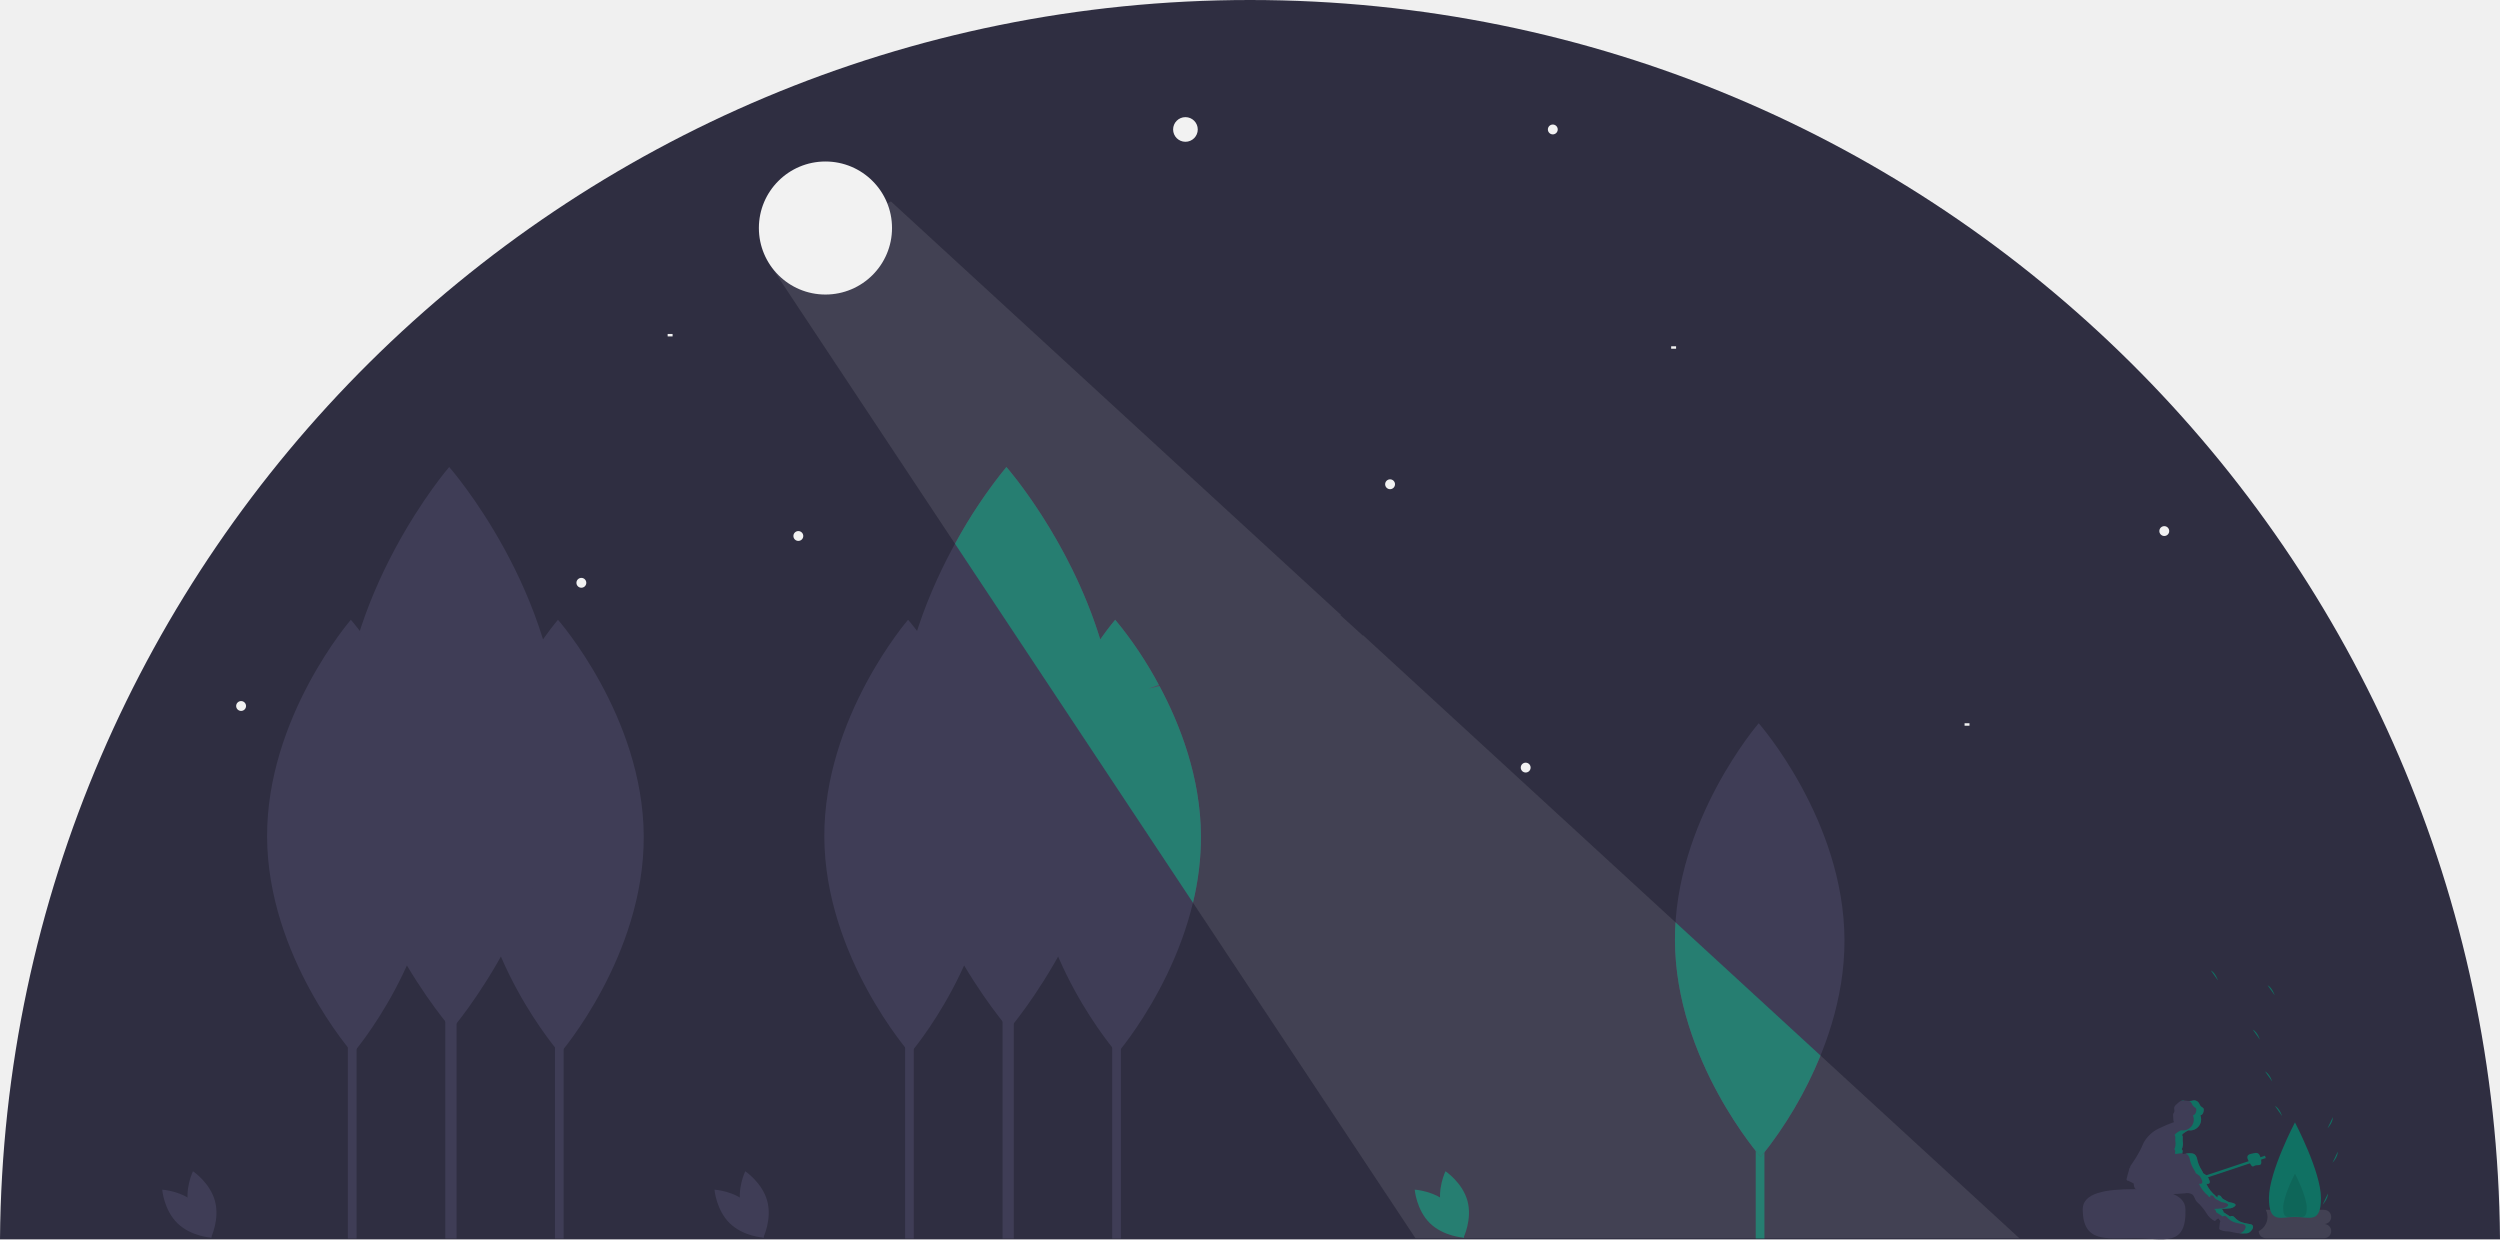
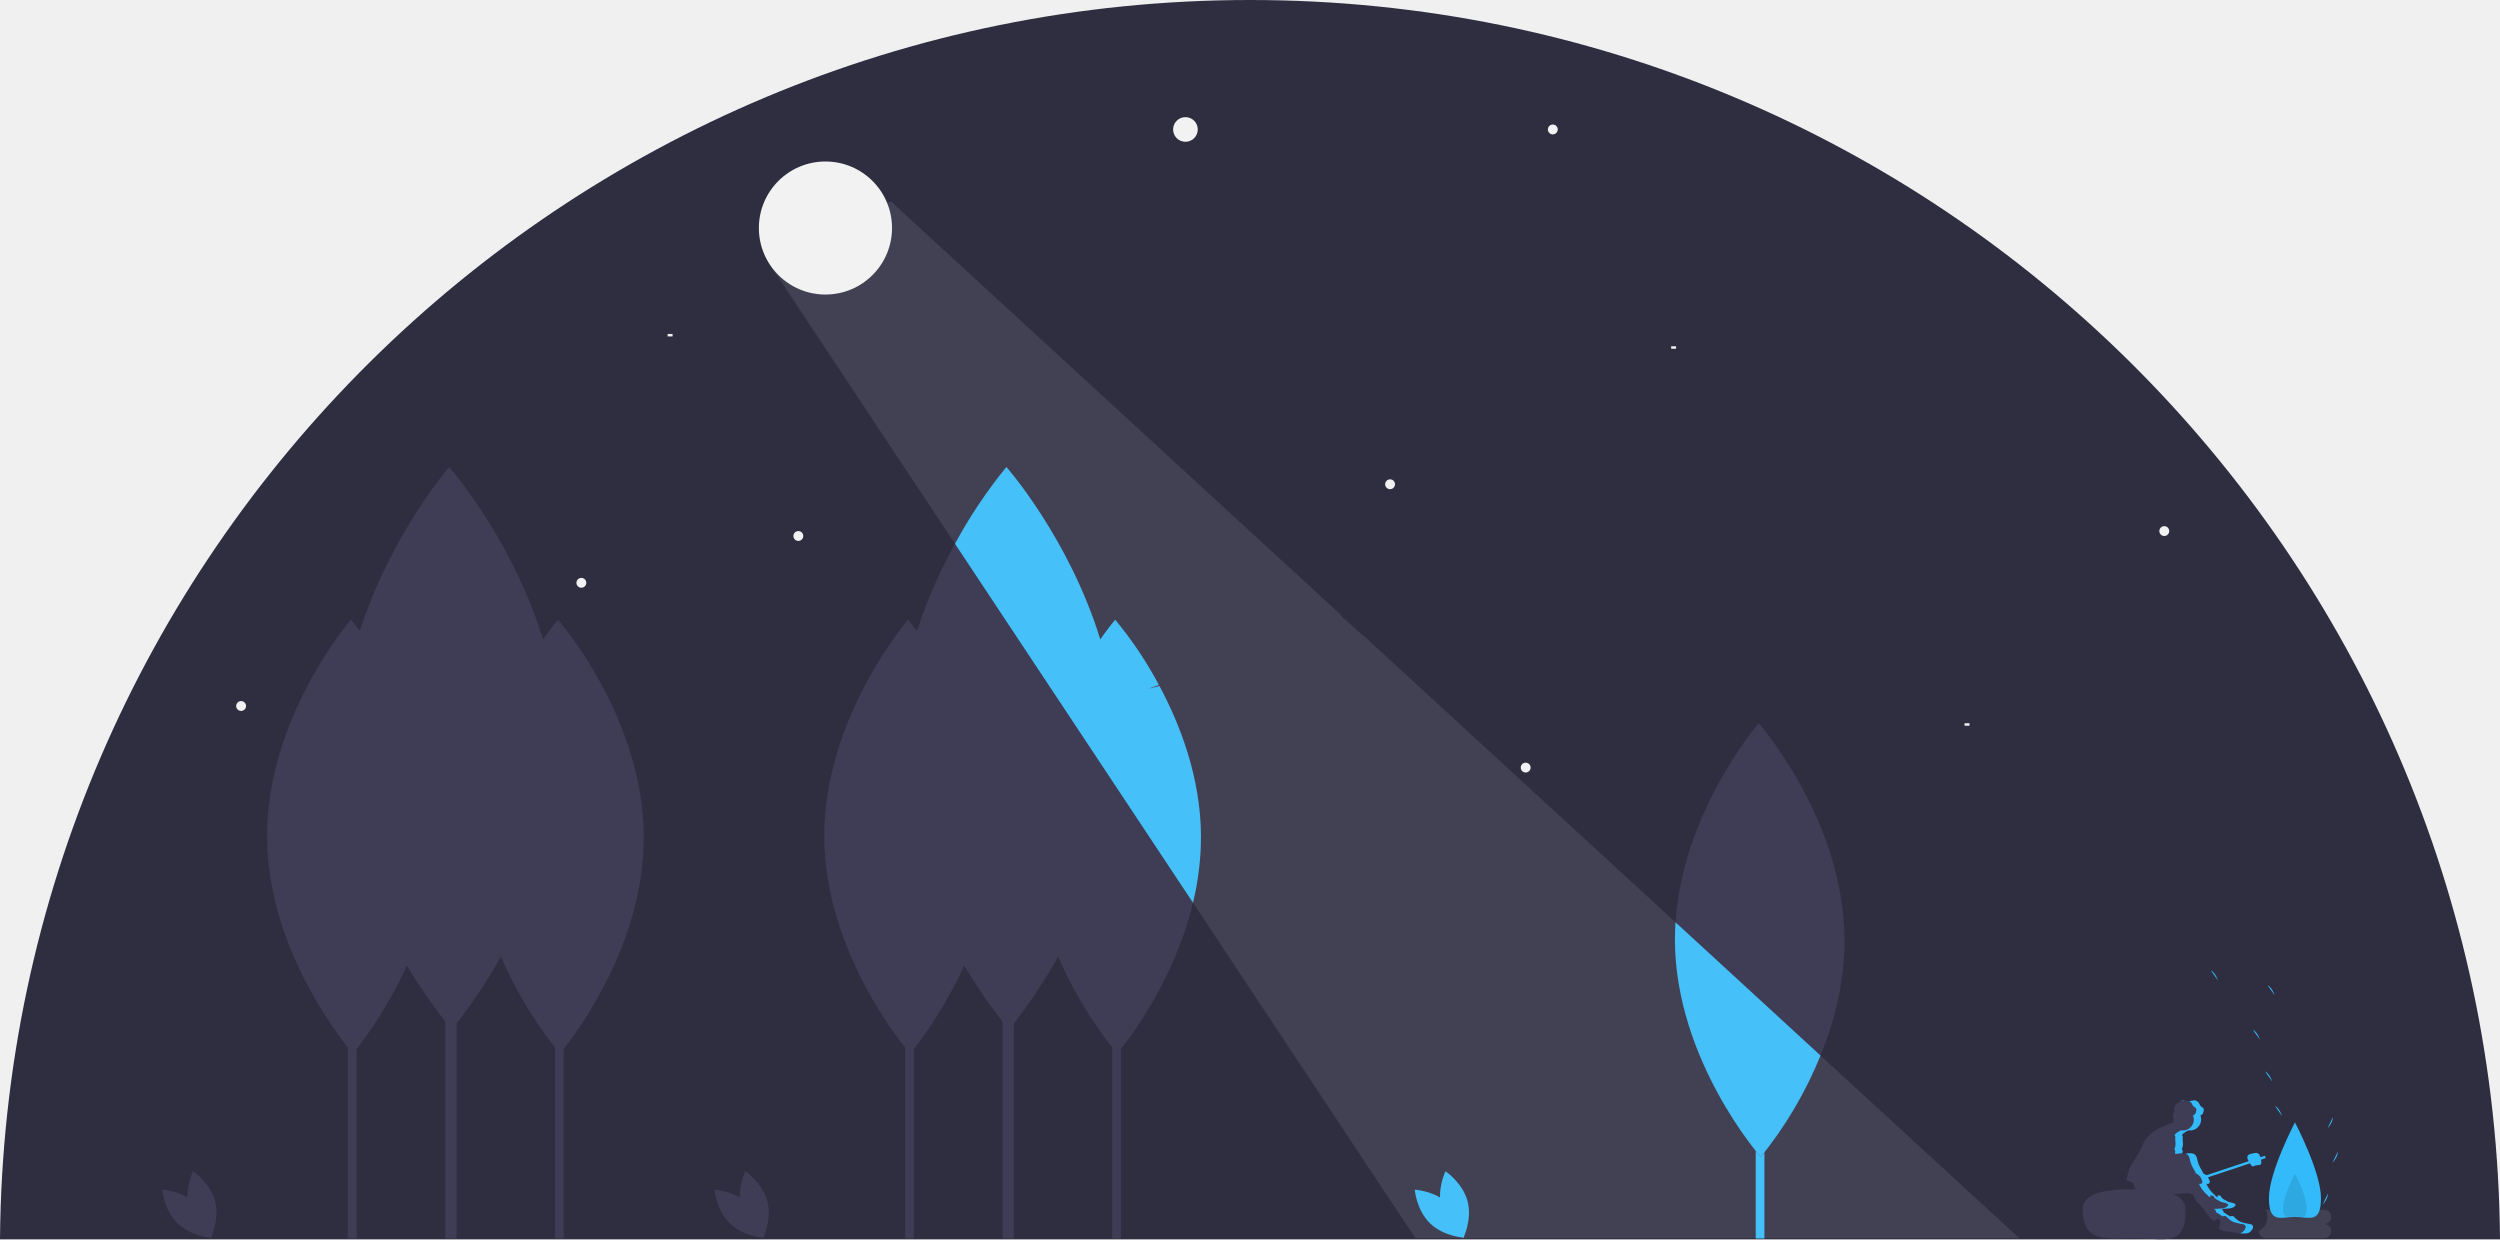
<svg xmlns="http://www.w3.org/2000/svg" width="234" height="116" viewBox="0 0 234 116" fill="none">
  <g clip-path="url(#clip0_467_109)">
    <path d="M117 0C52.688 0 0.496 51.85 0 116H234C233.504 51.85 181.312 0 117 0Z" fill="#2F2E41" />
    <path d="M110.957 13.271C111.594 13.271 112.111 12.754 112.111 12.117C112.111 11.481 111.594 10.964 110.957 10.964C110.319 10.964 109.803 11.481 109.803 12.117C109.803 12.754 110.319 13.271 110.957 13.271Z" fill="#F2F2F2" />
    <path d="M74.724 50.63C74.979 50.63 75.186 50.424 75.186 50.169C75.186 49.914 74.979 49.708 74.724 49.708C74.469 49.708 74.263 49.914 74.263 50.169C74.263 50.424 74.469 50.63 74.724 50.63Z" fill="#F2F2F2" />
    <path d="M142.804 72.308C143.059 72.308 143.266 72.102 143.266 71.847C143.266 71.593 143.059 71.386 142.804 71.386C142.549 71.386 142.343 71.593 142.343 71.847C142.343 72.102 142.549 72.308 142.804 72.308Z" fill="#F2F2F2" />
    <path d="M22.567 66.543C22.822 66.543 23.029 66.336 23.029 66.082C23.029 65.827 22.822 65.62 22.567 65.62C22.312 65.62 22.105 65.827 22.105 66.082C22.105 66.336 22.312 66.543 22.567 66.543Z" fill="#F2F2F2" />
    <path d="M202.577 50.169C202.832 50.169 203.038 49.963 203.038 49.708C203.038 49.453 202.832 49.247 202.577 49.247C202.322 49.247 202.115 49.453 202.115 49.708C202.115 49.963 202.322 50.169 202.577 50.169Z" fill="#F2F2F2" />
    <path d="M54.416 55.012C54.671 55.012 54.877 54.806 54.877 54.551C54.877 54.296 54.671 54.09 54.416 54.09C54.161 54.09 53.954 54.296 53.954 54.551C53.954 54.806 54.161 55.012 54.416 55.012Z" fill="#F2F2F2" />
    <path d="M130.111 45.788C130.366 45.788 130.573 45.581 130.573 45.326C130.573 45.072 130.366 44.865 130.111 44.865C129.856 44.865 129.649 45.072 129.649 45.326C129.649 45.581 129.856 45.788 130.111 45.788Z" fill="#F2F2F2" />
    <path d="M145.342 12.579C145.597 12.579 145.804 12.372 145.804 12.117C145.804 11.863 145.597 11.656 145.342 11.656C145.088 11.656 144.881 11.863 144.881 12.117C144.881 12.372 145.088 12.579 145.342 12.579Z" fill="#F2F2F2" />
    <path d="M49.339 66.543H48.877V66.774H49.339V66.543Z" fill="#F2F2F2" />
    <path d="M62.954 31.259H62.492V31.489H62.954V31.259Z" fill="#F2F2F2" />
    <path d="M96.186 57.549H95.725V57.779H96.186V57.549Z" fill="#F2F2F2" />
    <path d="M184.344 67.696H183.883V67.927H184.344V67.696Z" fill="#F2F2F2" />
    <path d="M156.881 32.412H156.42V32.642H156.881V32.412Z" fill="#F2F2F2" />
    <path d="M52.758 83.871H51.946V115.927H52.758V83.871Z" fill="#3F3D56" />
    <path d="M60.254 78.27C60.306 89.479 52.413 98.603 52.413 98.603C52.413 98.603 44.438 89.552 44.386 78.343C44.334 67.134 52.226 58.01 52.226 58.01C52.226 58.01 60.202 67.061 60.254 78.27Z" fill="#3F3D56" />
    <path d="M42.734 74.367H41.682V115.927H42.734V74.367Z" fill="#3F3D56" />
    <path d="M52.451 69.978C52.518 84.51 42.286 96.338 42.286 96.338C42.286 96.338 31.946 84.605 31.879 70.073C31.812 55.54 42.044 43.712 42.044 43.712C42.044 43.712 52.384 55.445 52.451 69.978Z" fill="#3F3D56" />
-     <path d="M165.149 83.871H164.337V115.927H165.149V83.871Z" fill="#107163" />
+     <path d="M165.149 83.871H164.337V115.927H165.149V83.871Z" fill="#32BAFA" />
    <path d="M172.643 87.956C172.695 99.165 164.803 108.289 164.803 108.289C164.803 108.289 156.827 99.238 156.776 88.029C156.724 76.82 164.616 67.696 164.616 67.696C164.616 67.696 172.592 76.746 172.643 87.956Z" fill="#3F3D56" />
    <path d="M33.373 83.871H32.56V115.927H33.373V83.871Z" fill="#3F3D56" />
    <path d="M40.868 78.27C40.92 89.479 33.028 98.603 33.028 98.603C33.028 98.603 25.052 89.552 25 78.343C24.949 67.134 32.84 58.01 32.84 58.01C32.84 58.01 40.816 67.061 40.868 78.27Z" fill="#3F3D56" />
    <path d="M104.915 83.871H104.103V115.927H104.915V83.871Z" fill="#3F3D56" />
    <path d="M112.41 78.27C112.462 89.479 104.57 98.603 104.57 98.603C104.57 98.603 96.594 89.552 96.542 78.343C96.49 67.134 104.383 58.01 104.383 58.01C104.383 58.01 112.358 67.061 112.41 78.27Z" fill="#3F3D56" />
    <path d="M94.891 74.367H93.838V115.927H94.891V74.367Z" fill="#3F3D56" />
    <path d="M104.607 69.978C104.674 84.51 94.443 96.338 94.443 96.338C94.443 96.338 84.103 84.605 84.035 70.073C83.969 55.54 94.2 43.712 94.2 43.712C94.2 43.712 104.54 55.445 104.607 69.978Z" fill="#3F3D56" />
    <path d="M85.529 83.871H84.717V115.927H85.529V83.871Z" fill="#3F3D56" />
    <path d="M93.024 78.27C93.076 89.479 85.184 98.603 85.184 98.603C85.184 98.603 77.208 89.552 77.156 78.343C77.105 67.134 84.997 58.01 84.997 58.01C84.997 58.01 92.973 67.061 93.024 78.27Z" fill="#3F3D56" />
-     <path d="M170.399 98.799L156.829 86.33C156.792 86.89 156.773 87.457 156.776 88.029C156.827 99.238 164.803 108.289 164.803 108.289C167.125 105.418 169.011 102.22 170.399 98.799Z" fill="#107163" />
+     <path d="M170.399 98.799L156.829 86.33C156.792 86.89 156.773 87.457 156.776 88.029C156.827 99.238 164.803 108.289 164.803 108.289C167.125 105.418 169.011 102.22 170.399 98.799Z" fill="#32BAFA" />
    <path d="M69.383 113.067C69.848 114.785 71.44 115.849 71.44 115.849C71.44 115.849 72.279 114.128 71.814 112.41C71.349 110.693 69.756 109.629 69.756 109.629C69.756 109.629 68.918 111.35 69.383 113.067Z" fill="#3F3D56" />
    <path d="M70.066 112.699C71.341 113.94 71.497 115.848 71.497 115.848C71.497 115.848 69.585 115.743 68.309 114.502C67.033 113.261 66.877 111.353 66.877 111.353C66.877 111.353 68.79 111.457 70.066 112.699Z" fill="#3F3D56" />
-     <path d="M134.925 113.067C135.39 114.785 136.982 115.849 136.982 115.849C136.982 115.849 137.821 114.128 137.356 112.41C136.891 110.693 135.298 109.629 135.298 109.629C135.298 109.629 134.46 111.35 134.925 113.067Z" fill="#107163" />
-     <path d="M135.608 112.699C136.883 113.94 137.039 115.848 137.039 115.848C137.039 115.848 135.127 115.743 133.851 114.502C132.575 113.261 132.419 111.353 132.419 111.353C132.419 111.353 134.332 111.457 135.608 112.699Z" fill="#107163" />
+     <path d="M134.925 113.067C135.39 114.785 136.982 115.849 136.982 115.849C136.982 115.849 137.821 114.128 137.356 112.41C136.891 110.693 135.298 109.629 135.298 109.629C135.298 109.629 134.46 111.35 134.925 113.067Z" fill="#32BAFA" />
+     <path d="M135.608 112.699C136.883 113.94 137.039 115.848 137.039 115.848C137.039 115.848 135.127 115.743 133.851 114.502C132.575 113.261 132.419 111.353 132.419 111.353C132.419 111.353 134.332 111.457 135.608 112.699Z" fill="#32BAFA" />
    <path d="M17.688 113.067C18.153 114.785 19.746 115.849 19.746 115.849C19.746 115.849 20.585 114.128 20.12 112.41C19.655 110.693 18.062 109.629 18.062 109.629C18.062 109.629 17.223 111.35 17.688 113.067Z" fill="#3F3D56" />
    <path d="M18.371 112.699C19.647 113.94 19.803 115.848 19.803 115.848C19.803 115.848 17.89 115.743 16.614 114.502C15.338 113.261 15.183 111.353 15.183 111.353C15.183 111.353 17.095 111.457 18.371 112.699Z" fill="#3F3D56" />
-     <path d="M89.389 50.899L111.661 84.491C112.159 82.454 112.41 80.366 112.41 78.27C112.384 72.804 110.475 67.852 108.525 64.212L107.495 64.467L108.464 64.098C107.315 61.934 105.948 59.894 104.382 58.01C104.382 58.01 103.814 58.667 102.984 59.845C100.058 50.36 94.2 43.712 94.2 43.712C92.372 45.95 90.761 48.356 89.389 50.899Z" fill="#107163" />
+     <path d="M89.389 50.899L111.661 84.491C112.159 82.454 112.41 80.366 112.41 78.27C112.384 72.804 110.475 67.852 108.525 64.212L107.495 64.467L108.464 64.098C107.315 61.934 105.948 59.894 104.382 58.01C104.382 58.01 103.814 58.667 102.984 59.845C100.058 50.36 94.2 43.712 94.2 43.712C92.372 45.95 90.761 48.356 89.389 50.899Z" fill="#32BAFA" />
    <path opacity="0.1" d="M217.538 114.567C217.714 114.567 217.883 114.498 218.008 114.373C218.133 114.249 218.202 114.08 218.202 113.904C218.202 113.728 218.133 113.559 218.008 113.435C217.883 113.31 217.714 113.24 217.538 113.24H212.078C212.254 113.592 212.283 114 212.159 114.373C212.034 114.746 211.766 115.055 211.414 115.231C211.414 115.407 211.484 115.576 211.609 115.7C211.733 115.825 211.902 115.895 212.078 115.895H217.538C217.714 115.895 217.883 115.825 218.008 115.7C218.133 115.576 218.202 115.407 218.202 115.231C218.202 115.055 218.133 114.886 218.008 114.762C217.883 114.637 217.714 114.567 217.538 114.567Z" fill="#F2F2F2" />
    <path d="M204.56 113.198C204.653 116.817 202.462 115.895 199.807 115.895C197.151 115.895 194.96 116.356 194.942 113.198C194.934 111.643 197.111 111.305 199.767 111.305C202.423 111.305 204.52 111.644 204.56 113.198Z" fill="#3F3D56" />
    <path d="M210.774 114.629C210.731 114.606 210.684 114.591 210.636 114.584C210.395 114.546 210.156 114.495 209.921 114.432C209.684 114.367 209.467 114.247 209.288 114.08C209.221 114.001 209.146 113.93 209.065 113.866C209.023 113.835 208.974 113.816 208.922 113.813C208.871 113.809 208.819 113.82 208.774 113.845C208.765 113.853 208.756 113.861 208.748 113.87C208.715 113.848 208.682 113.826 208.649 113.804C208.474 113.689 208.297 113.575 208.119 113.462L208.112 113.457C208.117 113.429 208.118 113.401 208.113 113.373C208.082 113.281 208.019 113.203 207.936 113.154C208.165 113.151 208.395 113.13 208.623 113.106C208.84 113.11 209.049 113.028 209.206 112.879C209.229 112.853 209.244 112.82 209.246 112.785C209.247 112.713 209.173 112.666 209.106 112.639C209.018 112.603 208.926 112.576 208.833 112.558C208.767 112.549 208.702 112.535 208.638 112.518C208.582 112.497 208.527 112.471 208.475 112.441C208.362 112.378 208.249 112.316 208.136 112.254C208.088 112.231 208.044 112.2 208.006 112.164C207.948 112.103 207.923 112.017 207.864 111.957C207.81 111.902 207.592 111.83 207.561 111.943C207.548 111.987 207.595 112.036 207.601 112.086C207.526 112.039 207.447 111.996 207.367 111.958C207.371 111.948 207.377 111.939 207.381 111.928C207.006 111.628 206.709 111.244 206.513 110.806C206.547 110.807 206.58 110.809 206.614 110.808C206.671 110.814 206.728 110.8 206.776 110.769C206.796 110.751 206.812 110.728 206.822 110.703C206.832 110.678 206.836 110.651 206.834 110.625C206.83 110.571 206.817 110.519 206.795 110.469C206.747 110.322 206.671 110.185 206.571 110.067C206.473 109.973 206.362 109.894 206.241 109.833L206.222 109.822C206.214 109.797 206.206 109.772 206.196 109.748C206.123 109.596 206.041 109.45 205.949 109.309C205.821 109.073 205.726 108.82 205.667 108.558C205.646 108.398 205.584 108.246 205.489 108.116C205.313 107.922 205.011 107.927 204.751 107.956C204.602 107.973 204.454 107.995 204.306 108.018C204.305 108.015 204.305 108.011 204.303 108.007C204.285 107.972 204.273 107.934 204.269 107.895C204.273 107.863 204.28 107.831 204.29 107.801C204.298 107.763 204.296 107.723 204.285 107.686C204.274 107.649 204.253 107.615 204.226 107.588C204.219 107.582 204.213 107.576 204.207 107.569C204.224 107.531 204.238 107.492 204.252 107.453C204.264 107.439 204.274 107.422 204.279 107.404C204.285 107.386 204.287 107.367 204.285 107.348C204.311 107.254 204.326 107.156 204.327 107.058C204.296 106.841 204.289 106.621 204.303 106.403C204.296 106.349 204.276 106.297 204.246 106.251C204.24 106.244 204.231 106.241 204.225 106.234C204.27 106.175 204.322 106.121 204.38 106.074C204.494 105.986 204.615 105.909 204.743 105.843C204.774 105.827 204.817 105.815 204.846 105.795C204.891 105.803 204.936 105.807 204.982 105.809C205.151 105.81 205.318 105.77 205.468 105.691C205.618 105.613 205.746 105.499 205.842 105.36C205.938 105.221 205.998 105.06 206.017 104.892C206.037 104.724 206.015 104.554 205.953 104.397C206 104.385 206.044 104.365 206.083 104.336C206.122 104.308 206.154 104.271 206.179 104.23C206.23 104.142 206.26 104.044 206.268 103.943C206.276 103.904 206.276 103.864 206.269 103.825C206.261 103.786 206.246 103.749 206.224 103.716C206.186 103.678 206.141 103.647 206.092 103.623C206.025 103.581 205.969 103.524 205.928 103.457C205.898 103.409 205.878 103.356 205.851 103.306C205.808 103.214 205.74 103.135 205.655 103.079C205.57 103.023 205.471 102.991 205.369 102.987C205.272 102.999 205.176 103.018 205.082 103.044C204.759 103.1 204.407 102.93 204.108 103.063C204.034 103.099 203.965 103.144 203.904 103.199C203.819 103.268 203.738 103.341 203.66 103.418C203.593 103.476 203.542 103.55 203.512 103.634C203.471 103.787 203.568 103.958 203.507 104.103C203.486 104.145 203.46 104.184 203.432 104.221C203.364 104.321 203.437 104.71 203.43 104.83C203.421 104.889 203.436 104.949 203.472 104.997C203.481 105.006 203.491 105.014 203.502 105.02C202.999 105.199 202.508 105.408 202.03 105.646C201.456 105.923 200.98 106.367 200.664 106.921C200.582 107.079 200.521 107.246 200.447 107.408C200.35 107.624 200.231 107.829 200.113 108.035C199.969 108.285 199.824 108.536 199.657 108.772C199.562 108.898 199.474 109.028 199.394 109.163C199.392 109.183 199.391 109.203 199.392 109.222C199.395 109.241 199.393 109.26 199.387 109.278C199.379 109.288 199.37 109.297 199.359 109.303C199.348 109.309 199.336 109.313 199.324 109.314L199.32 109.324C199.282 109.445 199.251 109.569 199.226 109.693C199.177 109.891 199.098 110.083 199.068 110.284C199.051 110.31 199.041 110.34 199.04 110.37C199.039 110.401 199.048 110.431 199.064 110.458C199.08 110.484 199.104 110.504 199.132 110.517C199.16 110.53 199.191 110.534 199.222 110.529C199.395 110.606 199.561 110.696 199.727 110.787C199.725 110.799 199.721 110.811 199.719 110.823C199.714 110.952 199.745 111.079 199.809 111.191C199.873 111.302 199.967 111.393 200.08 111.454C200.309 111.571 200.56 111.639 200.817 111.654C200.917 111.666 201.017 111.671 201.117 111.682C201.262 111.762 201.417 111.825 201.578 111.868C201.613 111.879 201.649 111.884 201.686 111.885C201.735 111.882 201.782 111.868 201.825 111.844C201.868 111.82 201.905 111.786 201.933 111.746C202.791 111.794 203.651 111.776 204.507 111.694C204.744 111.639 204.993 111.677 205.202 111.801C205.387 111.952 205.424 112.219 205.562 112.414C205.662 112.535 205.775 112.645 205.898 112.742C206.142 113 206.358 113.284 206.542 113.588C206.728 113.895 206.998 114.144 207.319 114.304C207.377 114.212 207.461 114.139 207.56 114.095C207.586 114.08 207.61 114.062 207.635 114.045C207.669 114.1 207.709 114.152 207.753 114.199C207.786 114.235 207.819 114.272 207.85 114.311C207.849 114.311 207.848 114.311 207.847 114.311C207.802 114.318 207.787 114.374 207.782 114.419C207.762 114.592 207.743 114.765 207.723 114.938C207.716 114.972 207.718 115.008 207.73 115.041C207.751 115.076 207.784 115.104 207.823 115.118C207.984 115.195 208.157 115.241 208.335 115.253C208.425 115.259 208.514 115.257 208.604 115.264C208.75 115.283 208.895 115.312 209.037 115.351C209.425 115.439 209.824 115.47 210.221 115.444C210.303 115.442 210.384 115.426 210.461 115.398C210.552 115.354 210.633 115.292 210.698 115.215C210.78 115.136 210.842 115.038 210.876 114.93C210.892 114.875 210.891 114.817 210.872 114.763C210.854 114.709 210.82 114.662 210.774 114.629Z" fill="#3F3D56" />
-     <path d="M204.389 103.044C204.427 103.037 204.465 103.027 204.503 103.017C204.381 103.002 204.258 103.014 204.142 103.052C204.224 103.059 204.307 103.057 204.389 103.044Z" fill="#107163" />
-     <path d="M205.159 103.306C205.185 103.356 205.206 103.409 205.235 103.457C205.276 103.524 205.332 103.581 205.4 103.623C205.448 103.647 205.493 103.678 205.532 103.716C205.554 103.749 205.569 103.786 205.576 103.825C205.584 103.864 205.583 103.904 205.575 103.943C205.567 104.044 205.537 104.142 205.486 104.23C205.462 104.271 205.429 104.308 205.39 104.336C205.351 104.365 205.307 104.385 205.26 104.397C205.331 104.565 205.356 104.749 205.331 104.929C205.307 105.11 205.234 105.281 205.121 105.423C205.008 105.566 204.858 105.676 204.688 105.742C204.518 105.807 204.333 105.826 204.153 105.795C204.124 105.815 204.081 105.827 204.051 105.843C203.923 105.909 203.801 105.986 203.687 106.073C203.629 106.121 203.577 106.175 203.532 106.234C203.539 106.241 203.548 106.244 203.553 106.251C203.583 106.297 203.603 106.349 203.611 106.403C203.596 106.621 203.604 106.841 203.634 107.058C203.633 107.156 203.619 107.254 203.592 107.348C203.594 107.367 203.592 107.386 203.586 107.404C203.581 107.422 203.572 107.439 203.559 107.453C203.546 107.492 203.531 107.531 203.515 107.569C203.521 107.576 203.527 107.582 203.533 107.588C203.561 107.615 203.581 107.649 203.592 107.686C203.604 107.723 203.606 107.763 203.598 107.801C203.587 107.831 203.58 107.863 203.577 107.895C203.581 107.934 203.592 107.972 203.611 108.007C203.612 108.011 203.612 108.015 203.614 108.018C203.761 107.995 203.909 107.973 204.058 107.956C204.131 107.948 204.205 107.943 204.278 107.942C204.273 107.927 204.27 107.911 204.269 107.895C204.273 107.863 204.28 107.831 204.29 107.801C204.298 107.763 204.296 107.723 204.285 107.686C204.274 107.649 204.253 107.615 204.225 107.588C204.219 107.582 204.213 107.576 204.207 107.569C204.223 107.531 204.238 107.492 204.252 107.453C204.264 107.439 204.273 107.422 204.279 107.404C204.284 107.386 204.286 107.367 204.284 107.348C204.311 107.254 204.325 107.156 204.326 107.058C204.296 106.841 204.288 106.621 204.303 106.403C204.295 106.349 204.276 106.297 204.245 106.251C204.24 106.244 204.231 106.241 204.225 106.234C204.27 106.175 204.322 106.121 204.38 106.073C204.493 105.986 204.615 105.909 204.743 105.843C204.774 105.827 204.816 105.815 204.846 105.795C204.891 105.803 204.936 105.807 204.982 105.809C205.151 105.81 205.318 105.77 205.467 105.691C205.617 105.613 205.746 105.499 205.842 105.36C205.937 105.221 205.998 105.06 206.017 104.892C206.036 104.724 206.014 104.554 205.953 104.397C206 104.385 206.044 104.365 206.083 104.336C206.121 104.308 206.154 104.271 206.179 104.23C206.229 104.142 206.26 104.044 206.268 103.943C206.276 103.904 206.276 103.864 206.269 103.825C206.261 103.786 206.246 103.749 206.224 103.716C206.185 103.678 206.141 103.647 206.092 103.623C206.025 103.581 205.968 103.524 205.927 103.457C205.898 103.409 205.877 103.356 205.851 103.306C205.807 103.214 205.739 103.135 205.654 103.079C205.569 103.023 205.47 102.991 205.368 102.987C205.271 102.999 205.176 103.018 205.081 103.044C205.028 103.052 204.975 103.056 204.921 103.054C205.022 103.115 205.104 103.202 205.159 103.306Z" fill="#107163" />
-     <path d="M210.773 114.629C210.73 114.606 210.684 114.591 210.636 114.584C210.395 114.546 210.156 114.495 209.92 114.432C209.684 114.368 209.467 114.247 209.287 114.08C209.22 114.001 209.146 113.93 209.064 113.866C209.023 113.835 208.974 113.817 208.922 113.813C208.87 113.809 208.819 113.82 208.774 113.845C208.764 113.853 208.756 113.861 208.748 113.87C208.715 113.848 208.682 113.826 208.649 113.805C208.473 113.689 208.297 113.575 208.119 113.462L208.112 113.457C208.117 113.429 208.117 113.401 208.112 113.373C208.081 113.281 208.019 113.203 207.936 113.154C208.165 113.151 208.395 113.131 208.622 113.107C208.839 113.11 209.049 113.028 209.205 112.879C209.229 112.853 209.243 112.82 209.246 112.785C209.246 112.713 209.172 112.666 209.106 112.639C209.018 112.603 208.926 112.576 208.832 112.558C208.767 112.549 208.702 112.536 208.638 112.518C208.581 112.497 208.526 112.471 208.474 112.441C208.362 112.379 208.249 112.317 208.136 112.255C208.088 112.231 208.044 112.201 208.005 112.164C207.948 112.103 207.922 112.017 207.864 111.957C207.81 111.902 207.592 111.83 207.56 111.943C207.548 111.987 207.595 112.036 207.601 112.086C207.525 112.039 207.447 111.996 207.367 111.958C207.371 111.948 207.377 111.939 207.381 111.928C207.006 111.628 206.709 111.244 206.513 110.806C206.546 110.807 206.58 110.809 206.614 110.809C206.671 110.814 206.728 110.8 206.776 110.769C206.796 110.751 206.812 110.728 206.821 110.703C206.831 110.678 206.836 110.652 206.834 110.625C206.829 110.571 206.816 110.519 206.795 110.47C206.747 110.322 206.671 110.185 206.57 110.067C206.473 109.973 206.362 109.894 206.241 109.833L206.222 109.822C206.213 109.797 206.206 109.772 206.196 109.748C206.123 109.597 206.041 109.45 205.949 109.309C205.82 109.073 205.725 108.82 205.667 108.558C205.645 108.398 205.584 108.246 205.489 108.116C205.313 107.922 205.011 107.927 204.75 107.957C204.692 107.963 204.634 107.973 204.576 107.981C204.66 108.006 204.736 108.052 204.796 108.116C204.892 108.246 204.953 108.398 204.975 108.558C205.033 108.82 205.128 109.073 205.257 109.309C205.348 109.45 205.431 109.597 205.504 109.748C205.514 109.772 205.521 109.797 205.529 109.822L205.549 109.833C205.67 109.894 205.78 109.973 205.878 110.067C205.978 110.185 206.055 110.322 206.102 110.47C206.124 110.519 206.137 110.571 206.141 110.625C206.143 110.652 206.139 110.678 206.129 110.703C206.119 110.728 206.104 110.751 206.084 110.769C206.036 110.8 205.978 110.814 205.921 110.809C205.888 110.809 205.854 110.807 205.821 110.806C206.016 111.244 206.314 111.628 206.688 111.928C206.684 111.939 206.679 111.948 206.674 111.958C206.755 111.996 206.833 112.039 206.908 112.086C206.903 112.036 206.856 111.987 206.868 111.943C206.899 111.83 207.117 111.902 207.171 111.957C207.23 112.017 207.255 112.103 207.313 112.164C207.352 112.201 207.396 112.231 207.444 112.255C207.557 112.317 207.669 112.379 207.782 112.441C207.834 112.471 207.889 112.497 207.946 112.518C208.009 112.536 208.074 112.549 208.14 112.558C208.234 112.576 208.325 112.603 208.414 112.639C208.48 112.666 208.554 112.713 208.554 112.785C208.551 112.82 208.537 112.853 208.513 112.879C208.356 113.028 208.147 113.11 207.93 113.107C207.703 113.131 207.472 113.151 207.243 113.154C207.326 113.203 207.389 113.281 207.42 113.373C207.425 113.401 207.425 113.429 207.42 113.457L207.427 113.462C207.604 113.575 207.781 113.689 207.957 113.805C207.99 113.826 208.023 113.848 208.055 113.87C208.063 113.861 208.072 113.853 208.081 113.845C208.127 113.82 208.178 113.809 208.23 113.813C208.281 113.817 208.331 113.835 208.372 113.866C208.453 113.93 208.528 114.001 208.595 114.08C208.774 114.247 208.992 114.368 209.228 114.432C209.464 114.495 209.702 114.546 209.943 114.584C209.991 114.591 210.038 114.606 210.081 114.629C210.127 114.662 210.161 114.709 210.18 114.763C210.198 114.817 210.199 114.875 210.183 114.93C210.149 115.038 210.088 115.137 210.005 115.215C209.94 115.292 209.859 115.355 209.768 115.398C209.712 115.42 209.653 115.433 209.592 115.437C209.801 115.455 210.011 115.458 210.22 115.444C210.302 115.442 210.383 115.426 210.46 115.398C210.551 115.355 210.632 115.292 210.697 115.215C210.78 115.137 210.841 115.038 210.876 114.93C210.891 114.875 210.89 114.817 210.872 114.763C210.854 114.709 210.819 114.662 210.773 114.629Z" fill="#107163" />
-     <path d="M206.934 114.051C206.945 114.062 206.957 114.073 206.968 114.083C206.96 114.071 206.95 114.058 206.942 114.045L206.934 114.051Z" fill="#107163" />
-     <path d="M217.243 112.134C217.243 114.578 216.153 113.904 214.808 113.904C213.463 113.904 212.373 114.578 212.373 112.134C212.373 109.691 214.808 105.056 214.808 105.056C214.808 105.056 217.243 109.691 217.243 112.134Z" fill="#107163" />
+     <path d="M204.389 103.044C204.427 103.037 204.465 103.027 204.503 103.017C204.381 103.002 204.258 103.014 204.142 103.052C204.224 103.059 204.307 103.057 204.389 103.044Z" fill="#32BAFA" />
+     <path d="M205.159 103.306C205.185 103.356 205.206 103.409 205.235 103.457C205.276 103.524 205.332 103.581 205.4 103.623C205.448 103.647 205.493 103.678 205.532 103.716C205.554 103.749 205.569 103.786 205.576 103.825C205.584 103.864 205.583 103.904 205.575 103.943C205.567 104.044 205.537 104.142 205.486 104.23C205.462 104.271 205.429 104.308 205.39 104.336C205.351 104.365 205.307 104.385 205.26 104.397C205.331 104.565 205.356 104.749 205.331 104.929C205.307 105.11 205.234 105.281 205.121 105.423C205.008 105.566 204.858 105.676 204.688 105.742C204.518 105.807 204.333 105.826 204.153 105.795C204.124 105.815 204.081 105.827 204.051 105.843C203.923 105.909 203.801 105.986 203.687 106.073C203.629 106.121 203.577 106.175 203.532 106.234C203.539 106.241 203.548 106.244 203.553 106.251C203.583 106.297 203.603 106.349 203.611 106.403C203.596 106.621 203.604 106.841 203.634 107.058C203.633 107.156 203.619 107.254 203.592 107.348C203.594 107.367 203.592 107.386 203.586 107.404C203.581 107.422 203.572 107.439 203.559 107.453C203.546 107.492 203.531 107.531 203.515 107.569C203.521 107.576 203.527 107.582 203.533 107.588C203.561 107.615 203.581 107.649 203.592 107.686C203.604 107.723 203.606 107.763 203.598 107.801C203.587 107.831 203.58 107.863 203.577 107.895C203.581 107.934 203.592 107.972 203.611 108.007C203.612 108.011 203.612 108.015 203.614 108.018C203.761 107.995 203.909 107.973 204.058 107.956C204.131 107.948 204.205 107.943 204.278 107.942C204.273 107.927 204.27 107.911 204.269 107.895C204.273 107.863 204.28 107.831 204.29 107.801C204.298 107.763 204.296 107.723 204.285 107.686C204.274 107.649 204.253 107.615 204.225 107.588C204.219 107.582 204.213 107.576 204.207 107.569C204.223 107.531 204.238 107.492 204.252 107.453C204.264 107.439 204.273 107.422 204.279 107.404C204.284 107.386 204.286 107.367 204.284 107.348C204.311 107.254 204.325 107.156 204.326 107.058C204.296 106.841 204.288 106.621 204.303 106.403C204.295 106.349 204.276 106.297 204.245 106.251C204.24 106.244 204.231 106.241 204.225 106.234C204.27 106.175 204.322 106.121 204.38 106.073C204.493 105.986 204.615 105.909 204.743 105.843C204.774 105.827 204.816 105.815 204.846 105.795C204.891 105.803 204.936 105.807 204.982 105.809C205.151 105.81 205.318 105.77 205.467 105.691C205.617 105.613 205.746 105.499 205.842 105.36C205.937 105.221 205.998 105.06 206.017 104.892C206.036 104.724 206.014 104.554 205.953 104.397C206 104.385 206.044 104.365 206.083 104.336C206.121 104.308 206.154 104.271 206.179 104.23C206.229 104.142 206.26 104.044 206.268 103.943C206.276 103.904 206.276 103.864 206.269 103.825C206.261 103.786 206.246 103.749 206.224 103.716C206.185 103.678 206.141 103.647 206.092 103.623C206.025 103.581 205.968 103.524 205.927 103.457C205.898 103.409 205.877 103.356 205.851 103.306C205.807 103.214 205.739 103.135 205.654 103.079C205.569 103.023 205.47 102.991 205.368 102.987C205.271 102.999 205.176 103.018 205.081 103.044C205.028 103.052 204.975 103.056 204.921 103.054C205.022 103.115 205.104 103.202 205.159 103.306Z" fill="#32BAFA" />
+     <path d="M210.773 114.629C210.73 114.606 210.684 114.591 210.636 114.584C210.395 114.546 210.156 114.495 209.92 114.432C209.684 114.368 209.467 114.247 209.287 114.08C209.22 114.001 209.146 113.93 209.064 113.866C209.023 113.835 208.974 113.817 208.922 113.813C208.87 113.809 208.819 113.82 208.774 113.845C208.764 113.853 208.756 113.861 208.748 113.87C208.715 113.848 208.682 113.826 208.649 113.805C208.473 113.689 208.297 113.575 208.119 113.462L208.112 113.457C208.117 113.429 208.117 113.401 208.112 113.373C208.081 113.281 208.019 113.203 207.936 113.154C208.165 113.151 208.395 113.131 208.622 113.107C208.839 113.11 209.049 113.028 209.205 112.879C209.229 112.853 209.243 112.82 209.246 112.785C209.246 112.713 209.172 112.666 209.106 112.639C209.018 112.603 208.926 112.576 208.832 112.558C208.767 112.549 208.702 112.536 208.638 112.518C208.581 112.497 208.526 112.471 208.474 112.441C208.362 112.379 208.249 112.317 208.136 112.255C208.088 112.231 208.044 112.201 208.005 112.164C207.948 112.103 207.922 112.017 207.864 111.957C207.81 111.902 207.592 111.83 207.56 111.943C207.548 111.987 207.595 112.036 207.601 112.086C207.525 112.039 207.447 111.996 207.367 111.958C207.371 111.948 207.377 111.939 207.381 111.928C207.006 111.628 206.709 111.244 206.513 110.806C206.546 110.807 206.58 110.809 206.614 110.809C206.671 110.814 206.728 110.8 206.776 110.769C206.796 110.751 206.812 110.728 206.821 110.703C206.831 110.678 206.836 110.652 206.834 110.625C206.829 110.571 206.816 110.519 206.795 110.47C206.747 110.322 206.671 110.185 206.57 110.067C206.473 109.973 206.362 109.894 206.241 109.833L206.222 109.822C206.213 109.797 206.206 109.772 206.196 109.748C206.123 109.597 206.041 109.45 205.949 109.309C205.82 109.073 205.725 108.82 205.667 108.558C205.645 108.398 205.584 108.246 205.489 108.116C205.313 107.922 205.011 107.927 204.75 107.957C204.692 107.963 204.634 107.973 204.576 107.981C204.66 108.006 204.736 108.052 204.796 108.116C204.892 108.246 204.953 108.398 204.975 108.558C205.033 108.82 205.128 109.073 205.257 109.309C205.348 109.45 205.431 109.597 205.504 109.748C205.514 109.772 205.521 109.797 205.529 109.822L205.549 109.833C205.67 109.894 205.78 109.973 205.878 110.067C205.978 110.185 206.055 110.322 206.102 110.47C206.124 110.519 206.137 110.571 206.141 110.625C206.143 110.652 206.139 110.678 206.129 110.703C206.119 110.728 206.104 110.751 206.084 110.769C206.036 110.8 205.978 110.814 205.921 110.809C205.888 110.809 205.854 110.807 205.821 110.806C206.016 111.244 206.314 111.628 206.688 111.928C206.684 111.939 206.679 111.948 206.674 111.958C206.755 111.996 206.833 112.039 206.908 112.086C206.903 112.036 206.856 111.987 206.868 111.943C206.899 111.83 207.117 111.902 207.171 111.957C207.23 112.017 207.255 112.103 207.313 112.164C207.352 112.201 207.396 112.231 207.444 112.255C207.557 112.317 207.669 112.379 207.782 112.441C207.834 112.471 207.889 112.497 207.946 112.518C208.009 112.536 208.074 112.549 208.14 112.558C208.234 112.576 208.325 112.603 208.414 112.639C208.48 112.666 208.554 112.713 208.554 112.785C208.551 112.82 208.537 112.853 208.513 112.879C208.356 113.028 208.147 113.11 207.93 113.107C207.703 113.131 207.472 113.151 207.243 113.154C207.326 113.203 207.389 113.281 207.42 113.373C207.425 113.401 207.425 113.429 207.42 113.457L207.427 113.462C207.604 113.575 207.781 113.689 207.957 113.805C207.99 113.826 208.023 113.848 208.055 113.87C208.063 113.861 208.072 113.853 208.081 113.845C208.127 113.82 208.178 113.809 208.23 113.813C208.281 113.817 208.331 113.835 208.372 113.866C208.453 113.93 208.528 114.001 208.595 114.08C208.774 114.247 208.992 114.368 209.228 114.432C209.464 114.495 209.702 114.546 209.943 114.584C209.991 114.591 210.038 114.606 210.081 114.629C210.127 114.662 210.161 114.709 210.18 114.763C210.198 114.817 210.199 114.875 210.183 114.93C210.149 115.038 210.088 115.137 210.005 115.215C209.94 115.292 209.859 115.355 209.768 115.398C209.712 115.42 209.653 115.433 209.592 115.437C209.801 115.455 210.011 115.458 210.22 115.444C210.302 115.442 210.383 115.426 210.46 115.398C210.551 115.355 210.632 115.292 210.697 115.215C210.78 115.137 210.841 115.038 210.876 114.93C210.891 114.875 210.89 114.817 210.872 114.763C210.854 114.709 210.819 114.662 210.773 114.629Z" fill="#32BAFA" />
+     <path d="M206.934 114.051C206.945 114.062 206.957 114.073 206.968 114.083C206.96 114.071 206.95 114.058 206.942 114.045L206.934 114.051Z" fill="#32BAFA" />
+     <path d="M217.243 112.134C217.243 114.578 216.153 113.904 214.808 113.904C213.463 113.904 212.373 114.578 212.373 112.134C212.373 109.691 214.808 105.056 214.808 105.056C214.808 105.056 217.243 109.691 217.243 112.134Z" fill="#32BAFA" />
    <path opacity="0.1" d="M215.915 113.069C215.915 114.18 215.419 113.873 214.808 113.873C214.197 113.873 213.701 114.18 213.701 113.069C213.701 111.958 214.808 109.852 214.808 109.852C214.808 109.852 215.915 111.958 215.915 113.069Z" fill="black" />
-     <path d="M217.86 105.606C217.86 105.606 218.366 105.08 218.356 104.564Z" fill="#107163" />
-     <path d="M212.676 101.226C212.676 101.226 212.465 100.528 212.01 100.284Z" fill="#107163" />
-     <path d="M207.599 91.77C207.599 91.77 207.387 91.072 206.933 90.829Z" fill="#107163" />
-     <path d="M213.599 104.454C213.599 104.454 213.387 103.756 212.933 103.513Z" fill="#107163" />
-     <path d="M212.906 93.154C212.906 93.154 212.695 92.456 212.24 92.213Z" fill="#107163" />
-     <path d="M211.522 97.305C211.522 97.305 211.31 96.607 210.855 96.364Z" fill="#107163" />
-     <path d="M217.398 112.755C217.398 112.755 217.904 112.229 217.894 111.713Z" fill="#107163" />
-     <path d="M218.321 108.834C218.321 108.834 218.827 108.309 218.817 107.793Z" fill="#107163" />
-     <path d="M212.002 108.175L206.463 110.02L206.536 110.239L212.075 108.394L212.002 108.175Z" fill="#107163" />
-     <path d="M211.6 108.395C211.807 109.207 211.458 109.013 211.14 109.079C210.822 109.145 210.884 109.438 210.447 108.633C210.144 108.077 210.588 108.016 210.906 107.95C211.225 107.884 211.458 107.841 211.6 108.395Z" fill="#107163" />
+     <path d="M217.86 105.606C217.86 105.606 218.366 105.08 218.356 104.564Z" fill="#32BAFA" />
+     <path d="M212.676 101.226C212.676 101.226 212.465 100.528 212.01 100.284Z" fill="#32BAFA" />
+     <path d="M207.599 91.77C207.599 91.77 207.387 91.072 206.933 90.829Z" fill="#32BAFA" />
+     <path d="M213.599 104.454C213.599 104.454 213.387 103.756 212.933 103.513Z" fill="#32BAFA" />
+     <path d="M212.906 93.154C212.906 93.154 212.695 92.456 212.24 92.213Z" fill="#32BAFA" />
+     <path d="M211.522 97.305C211.522 97.305 211.31 96.607 210.855 96.364Z" fill="#32BAFA" />
+     <path d="M217.398 112.755C217.398 112.755 217.904 112.229 217.894 111.713Z" fill="#32BAFA" />
+     <path d="M218.321 108.834C218.321 108.834 218.827 108.309 218.817 107.793Z" fill="#32BAFA" />
+     <path d="M212.002 108.175L206.463 110.02L206.536 110.239L212.075 108.394L212.002 108.175Z" fill="#32BAFA" />
+     <path d="M211.6 108.395C211.807 109.207 211.458 109.013 211.14 109.079C210.822 109.145 210.884 109.438 210.447 108.633C210.144 108.077 210.588 108.016 210.906 107.95C211.225 107.884 211.458 107.841 211.6 108.395Z" fill="#32BAFA" />
    <path opacity="0.1" d="M132.636 64.102L132.636 64.101L127.6 59.475L127.555 59.486L125.539 57.654L125.441 57.626L125.546 57.586L104.102 37.884L83.393 18.856L72.841 24.449L71.978 24.64L84.624 43.712L132.484 115.895H189.006L132.636 64.102Z" fill="#F2F2F2" />
    <path d="M77.262 27.569C80.704 27.569 83.493 24.781 83.493 21.342C83.493 17.903 80.704 15.116 77.262 15.116C73.821 15.116 71.031 17.903 71.031 21.342C71.031 24.781 73.821 27.569 77.262 27.569Z" fill="#F2F2F2" />
  </g>
  <defs>
    <clipPath id="clip0_467_109">
      <rect width="234" height="116" fill="white" />
    </clipPath>
  </defs>
</svg>
